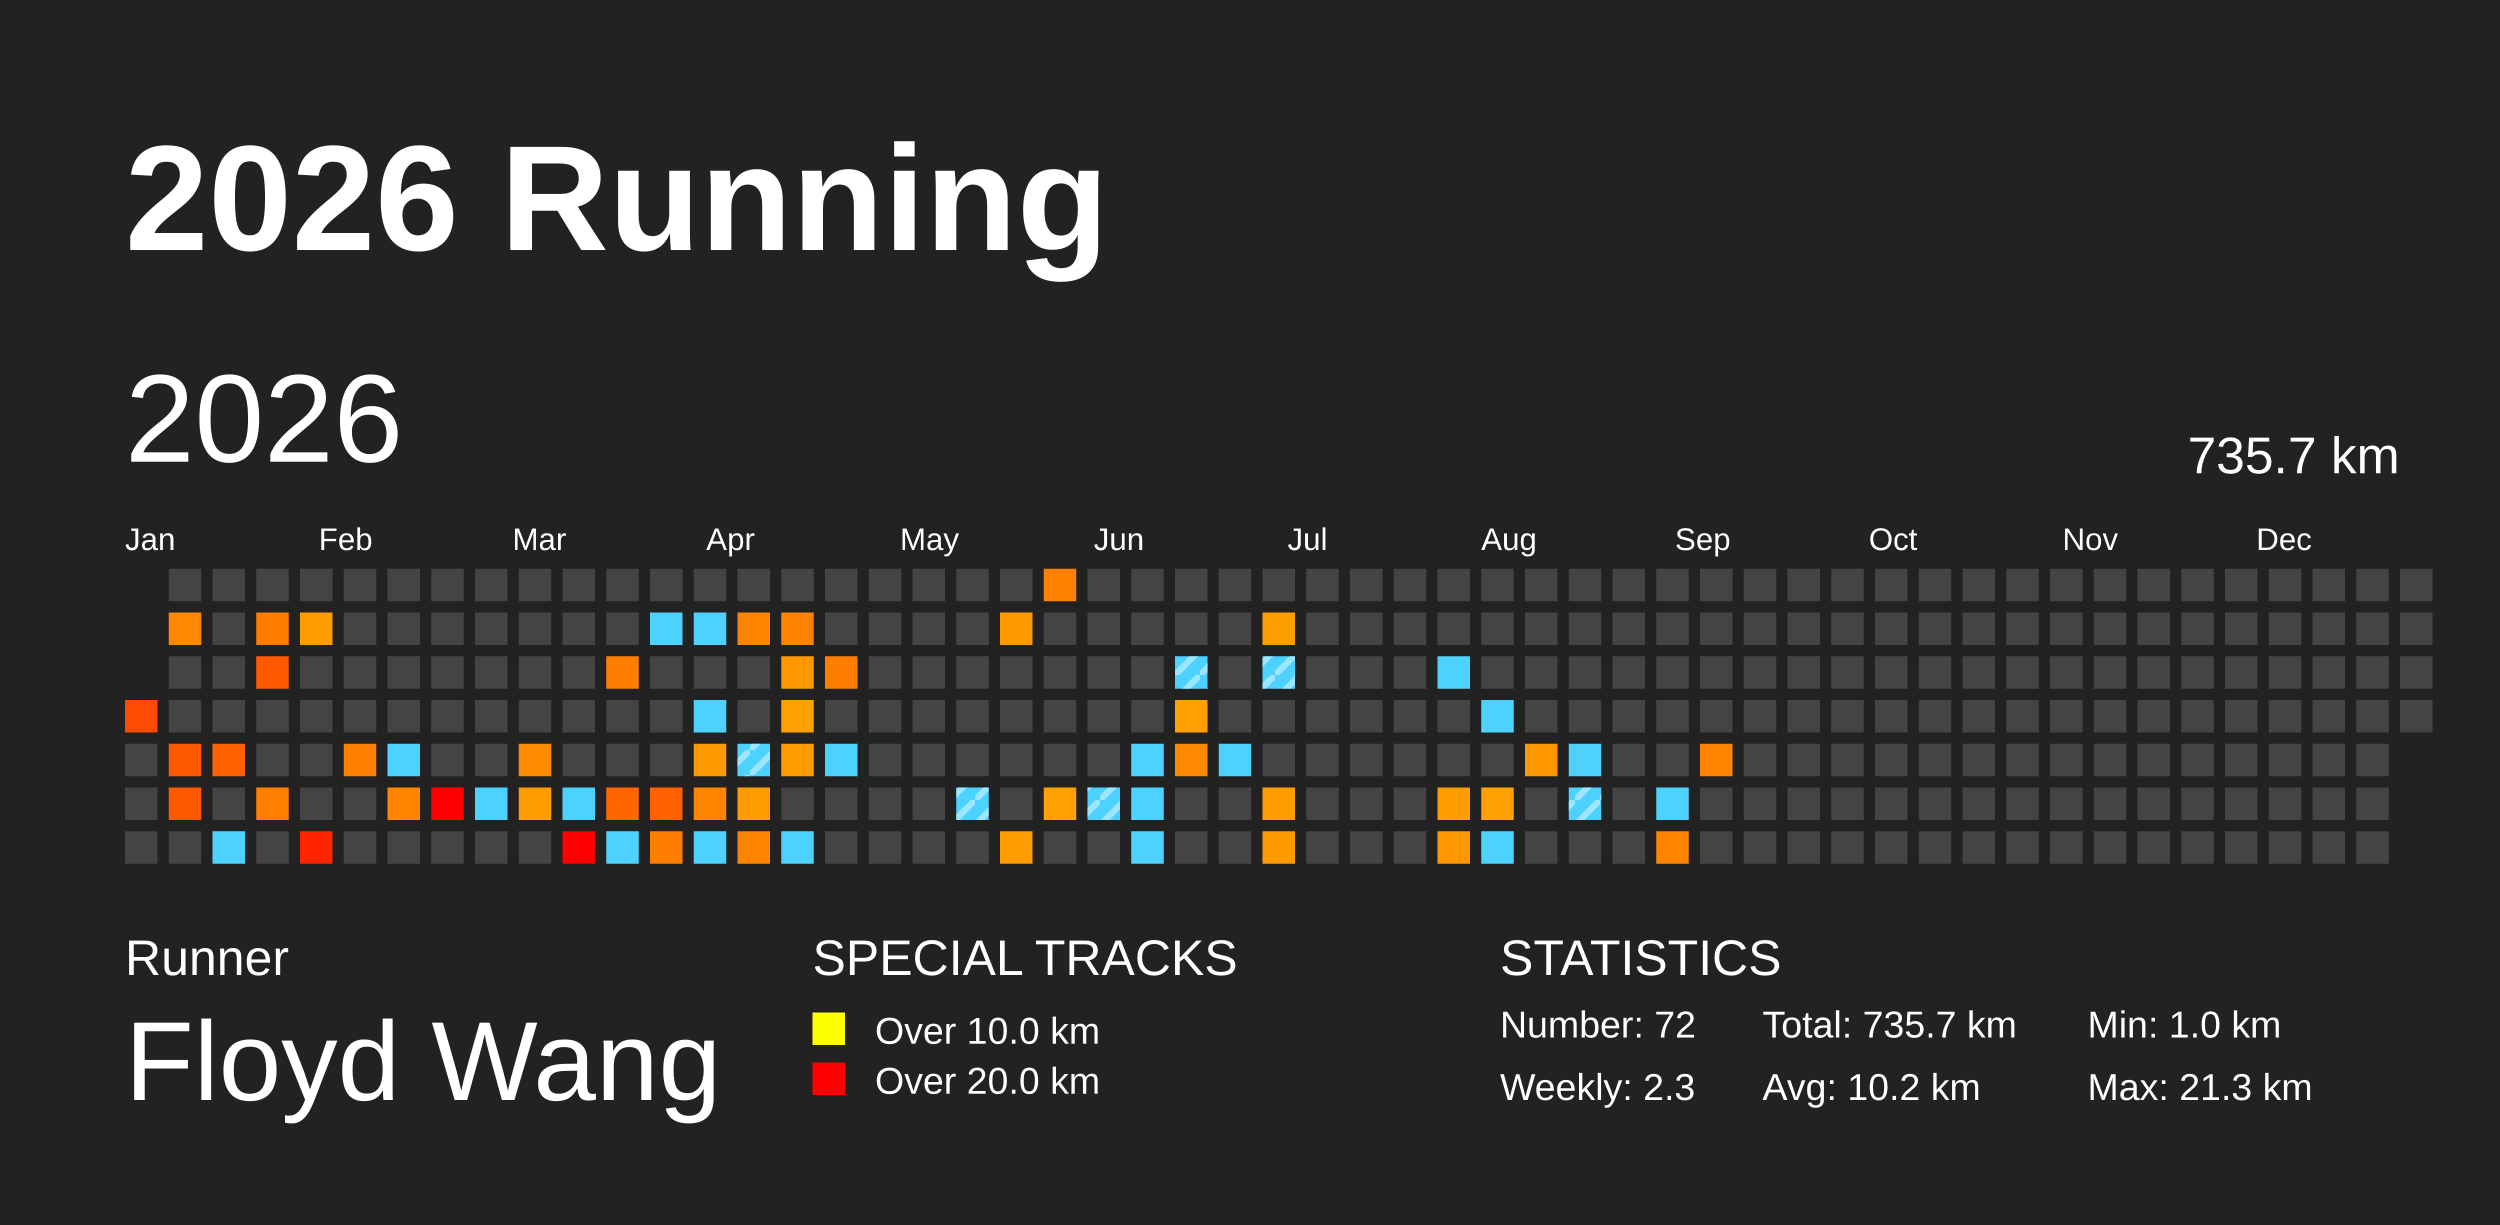
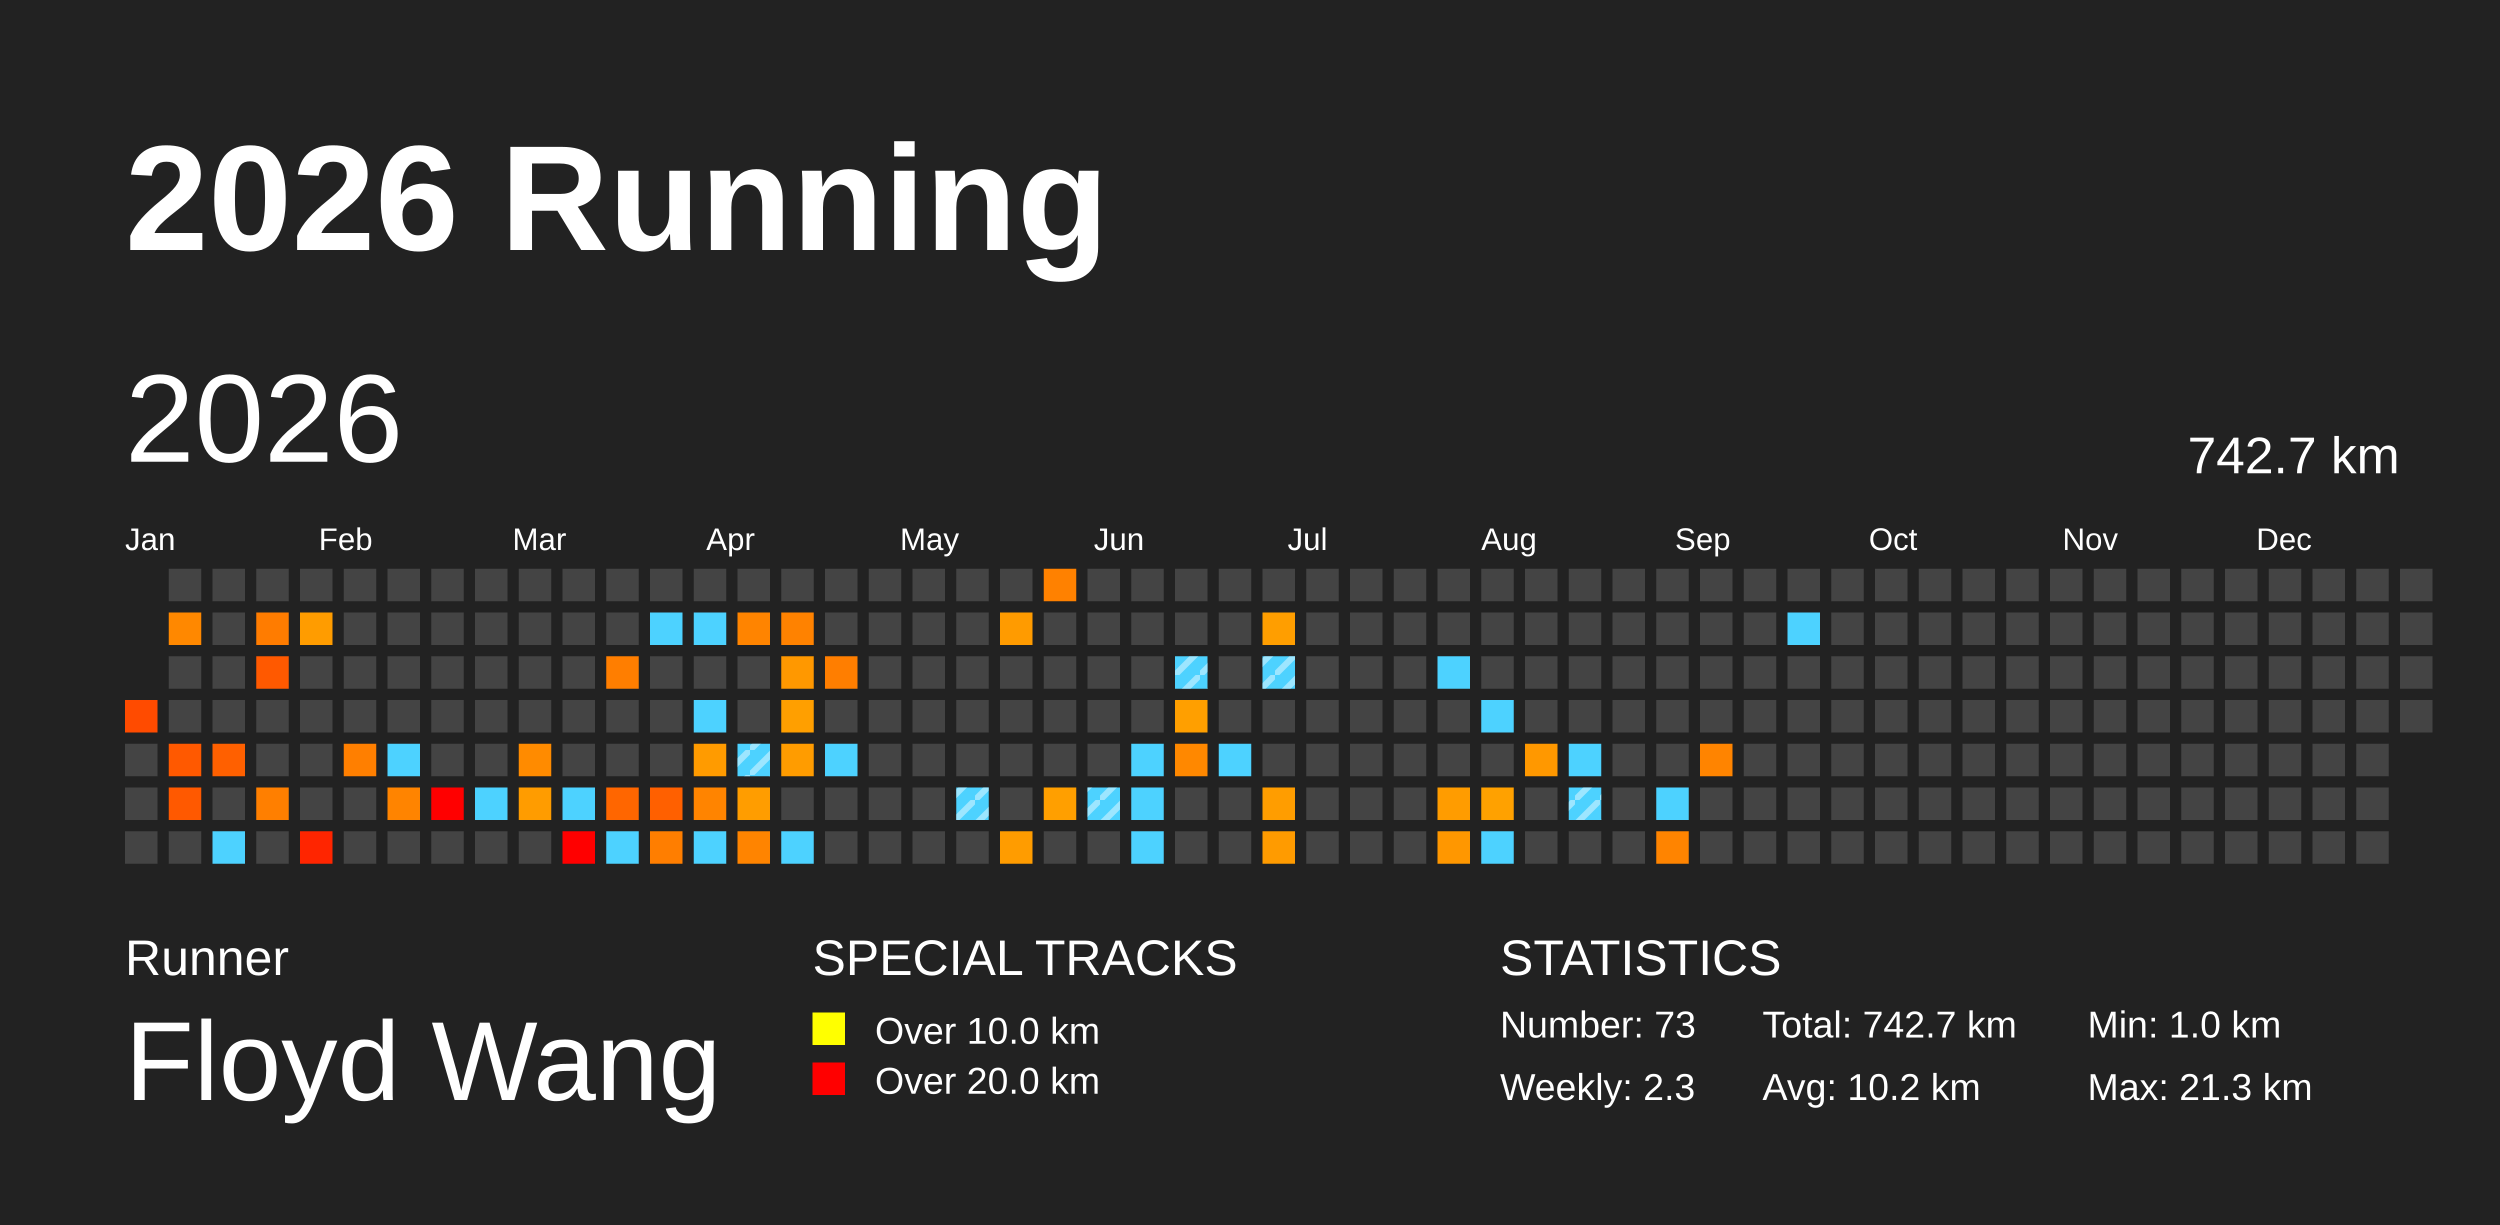
<svg xmlns="http://www.w3.org/2000/svg" baseProfile="full" height="98mm" version="1.1" viewBox="0,0,200,98" width="200mm">
  <defs>
    <pattern height="2" id="indoor-stripe" patternUnits="userSpaceOnUse" width="2">
      <line stroke="white" stroke-opacity="0.45" stroke-width="0.5" x1="0" x2="2" y1="2" y2="0" />
    </pattern>
  </defs>
  <rect fill="#222222" height="98" width="200" x="0" y="0" />
  <text fill="#FFFFFF" style="font-size:12px; font-family:Arial; font-weight:bold;" x="10" y="20">2026 Running</text>
  <text fill="#FFFFFF" style="font-size:4px; font-family:Arial" x="10" y="78">Runner</text>
  <text fill="#FFFFFF" style="font-size:9px; font-family:Arial" x="10" y="88">Floyd Wang</text>
  <text fill="#FFFFFF" style="font-size:4px; font-family:Arial" x="65" y="78">SPECIAL TRACKS</text>
  <rect fill="yellow" height="2.6" width="2.6" x="65" y="81" />
  <text fill="#FFFFFF" style="font-size:3px; font-family:Arial" x="70" y="83.5">Over 10.0 km</text>
  <rect fill="red" height="2.6" width="2.6" x="65" y="85" />
  <text fill="#FFFFFF" style="font-size:3px; font-family:Arial" x="70" y="87.5">Over 20.0 km</text>
  <text fill="#FFFFFF" style="font-size:4px; font-family:Arial" x="120" y="78">STATISTICS</text>
-   <text fill="#FFFFFF" style="font-size:3px; font-family:Arial" x="120" y="83">Number: 72</text>
+   <text fill="#FFFFFF" style="font-size:3px; font-family:Arial" x="120" y="83">Number: 73</text>
  <text fill="#FFFFFF" style="font-size:3px; font-family:Arial" x="120" y="88">Weekly: 2.3</text>
-   <text fill="#FFFFFF" style="font-size:3px; font-family:Arial" x="141" y="83">Total: 735.7 km</text>
+   <text fill="#FFFFFF" style="font-size:3px; font-family:Arial" x="141" y="83">Total: 742.7 km</text>
  <text fill="#FFFFFF" style="font-size:3px; font-family:Arial" x="141" y="88">Avg: 10.2 km</text>
  <text fill="#FFFFFF" style="font-size:3px; font-family:Arial" x="167" y="83">Min: 1.0 km</text>
  <text fill="#FFFFFF" style="font-size:3px; font-family:Arial" x="167" y="88">Max: 21.3 km</text>
  <text dominant-baseline="hanging" fill="#FFFFFF" style="font-size:10.0px; font-family:Arial;" x="10" y="30">2026</text>
-   <text dominant-baseline="hanging" fill="#FFFFFF" style="font-size:4.125px; font-family:Arial;" x="175" y="35">735.7 km</text>
+   <text dominant-baseline="hanging" fill="#FFFFFF" style="font-size:4.125px; font-family:Arial;" x="175" y="35">742.7 km</text>
  <text fill="#FFFFFF" style="font-size:2.5px; font-family:Arial" x="10.0" y="44">Jan</text>
  <text fill="#FFFFFF" style="font-size:2.5px; font-family:Arial" x="25.5" y="44">Feb</text>
  <text fill="#FFFFFF" style="font-size:2.5px; font-family:Arial" x="41.0" y="44">Mar</text>
  <text fill="#FFFFFF" style="font-size:2.5px; font-family:Arial" x="56.5" y="44">Apr</text>
  <text fill="#FFFFFF" style="font-size:2.5px; font-family:Arial" x="72.0" y="44">May</text>
  <text fill="#FFFFFF" style="font-size:2.5px; font-family:Arial" x="87.5" y="44">Jun</text>
  <text fill="#FFFFFF" style="font-size:2.5px; font-family:Arial" x="103.0" y="44">Jul</text>
  <text fill="#FFFFFF" style="font-size:2.5px; font-family:Arial" x="118.5" y="44">Aug</text>
  <text fill="#FFFFFF" style="font-size:2.5px; font-family:Arial" x="134.0" y="44">Sep</text>
  <text fill="#FFFFFF" style="font-size:2.5px; font-family:Arial" x="149.5" y="44">Oct</text>
  <text fill="#FFFFFF" style="font-size:2.5px; font-family:Arial" x="165.0" y="44">Nov</text>
  <text fill="#FFFFFF" style="font-size:2.5px; font-family:Arial" x="180.5" y="44">Dec</text>
  <rect fill="#ff4b00" height="2.6" width="2.6" x="10.0" y="56.0" />
  <rect fill="#444444" height="2.6" width="2.6" x="10.0" y="59.5" />
  <rect fill="#444444" height="2.6" width="2.6" x="10.0" y="63.0" />
  <rect fill="#444444" height="2.6" width="2.6" x="10.0" y="66.5" />
  <rect fill="#444444" height="2.6" width="2.6" x="13.5" y="45.5" />
  <rect fill="#ff8800" height="2.6" width="2.6" x="13.5" y="49.0" />
  <rect fill="#444444" height="2.6" width="2.6" x="13.5" y="52.5" />
  <rect fill="#444444" height="2.6" width="2.6" x="13.5" y="56.0" />
  <rect fill="#ff5900" height="2.6" width="2.6" x="13.5" y="59.5" />
  <rect fill="#ff5900" height="2.6" width="2.6" x="13.5" y="63.0" />
  <rect fill="#444444" height="2.6" width="2.6" x="13.5" y="66.5" />
  <rect fill="#444444" height="2.6" width="2.6" x="17.0" y="45.5" />
  <rect fill="#444444" height="2.6" width="2.6" x="17.0" y="49.0" />
  <rect fill="#444444" height="2.6" width="2.6" x="17.0" y="52.5" />
  <rect fill="#444444" height="2.6" width="2.6" x="17.0" y="56.0" />
  <rect fill="#ff6000" height="2.6" width="2.6" x="17.0" y="59.5" />
  <rect fill="#444444" height="2.6" width="2.6" x="17.0" y="63.0" />
  <rect fill="#4dd2ff" height="2.6" width="2.6" x="17.0" y="66.5" />
  <rect fill="#444444" height="2.6" width="2.6" x="20.5" y="45.5" />
  <rect fill="#ff7c00" height="2.6" width="2.6" x="20.5" y="49.0" />
  <rect fill="#ff5900" height="2.6" width="2.6" x="20.5" y="52.5" />
  <rect fill="#444444" height="2.6" width="2.6" x="20.5" y="56.0" />
  <rect fill="#444444" height="2.6" width="2.6" x="20.5" y="59.5" />
  <rect fill="#ff7f00" height="2.6" width="2.6" x="20.5" y="63.0" />
  <rect fill="#444444" height="2.6" width="2.6" x="20.5" y="66.5" />
  <rect fill="#444444" height="2.6" width="2.6" x="24.0" y="45.5" />
  <rect fill="#ff9c00" height="2.6" width="2.6" x="24.0" y="49.0" />
  <rect fill="#444444" height="2.6" width="2.6" x="24.0" y="52.5" />
  <rect fill="#444444" height="2.6" width="2.6" x="24.0" y="56.0" />
  <rect fill="#444444" height="2.6" width="2.6" x="24.0" y="59.5" />
  <rect fill="#444444" height="2.6" width="2.6" x="24.0" y="63.0" />
  <rect fill="#ff2500" height="2.6" width="2.6" x="24.0" y="66.5" />
  <rect fill="#444444" height="2.6" width="2.6" x="27.5" y="45.5" />
  <rect fill="#444444" height="2.6" width="2.6" x="27.5" y="49.0" />
  <rect fill="#444444" height="2.6" width="2.6" x="27.5" y="52.5" />
  <rect fill="#444444" height="2.6" width="2.6" x="27.5" y="56.0" />
  <rect fill="#ff7f00" height="2.6" width="2.6" x="27.5" y="59.5" />
  <rect fill="#444444" height="2.6" width="2.6" x="27.5" y="63.0" />
  <rect fill="#444444" height="2.6" width="2.6" x="27.5" y="66.5" />
  <rect fill="#444444" height="2.6" width="2.6" x="31.0" y="45.5" />
  <rect fill="#444444" height="2.6" width="2.6" x="31.0" y="49.0" />
  <rect fill="#444444" height="2.6" width="2.6" x="31.0" y="52.5" />
  <rect fill="#444444" height="2.6" width="2.6" x="31.0" y="56.0" />
  <rect fill="#4dd2ff" height="2.6" width="2.6" x="31.0" y="59.5" />
  <rect fill="#ff8400" height="2.6" width="2.6" x="31.0" y="63.0" />
  <rect fill="#444444" height="2.6" width="2.6" x="31.0" y="66.5" />
  <rect fill="#444444" height="2.6" width="2.6" x="34.5" y="45.5" />
  <rect fill="#444444" height="2.6" width="2.6" x="34.5" y="49.0" />
  <rect fill="#444444" height="2.6" width="2.6" x="34.5" y="52.5" />
  <rect fill="#444444" height="2.6" width="2.6" x="34.5" y="56.0" />
  <rect fill="#444444" height="2.6" width="2.6" x="34.5" y="59.5" />
  <rect fill="red" height="2.6" width="2.6" x="34.5" y="63.0" />
  <rect fill="#444444" height="2.6" width="2.6" x="34.5" y="66.5" />
  <rect fill="#444444" height="2.6" width="2.6" x="38.0" y="45.5" />
  <rect fill="#444444" height="2.6" width="2.6" x="38.0" y="49.0" />
  <rect fill="#444444" height="2.6" width="2.6" x="38.0" y="52.5" />
  <rect fill="#444444" height="2.6" width="2.6" x="38.0" y="56.0" />
  <rect fill="#444444" height="2.6" width="2.6" x="38.0" y="59.5" />
  <rect fill="#4dd2ff" height="2.6" width="2.6" x="38.0" y="63.0" />
  <rect fill="#444444" height="2.6" width="2.6" x="38.0" y="66.5" />
  <rect fill="#444444" height="2.6" width="2.6" x="41.5" y="45.5" />
  <rect fill="#444444" height="2.6" width="2.6" x="41.5" y="49.0" />
  <rect fill="#444444" height="2.6" width="2.6" x="41.5" y="52.5" />
  <rect fill="#444444" height="2.6" width="2.6" x="41.5" y="56.0" />
  <rect fill="#ff8b00" height="2.6" width="2.6" x="41.5" y="59.5" />
  <rect fill="#ff9c00" height="2.6" width="2.6" x="41.5" y="63.0" />
  <rect fill="#444444" height="2.6" width="2.6" x="41.5" y="66.5" />
  <rect fill="#444444" height="2.6" width="2.6" x="45.0" y="45.5" />
  <rect fill="#444444" height="2.6" width="2.6" x="45.0" y="49.0" />
  <rect fill="#444444" height="2.6" width="2.6" x="45.0" y="52.5" />
  <rect fill="#444444" height="2.6" width="2.6" x="45.0" y="56.0" />
  <rect fill="#444444" height="2.6" width="2.6" x="45.0" y="59.5" />
  <rect fill="#4dd2ff" height="2.6" width="2.6" x="45.0" y="63.0" />
  <rect fill="red" height="2.6" width="2.6" x="45.0" y="66.5" />
  <rect fill="#444444" height="2.6" width="2.6" x="48.5" y="45.5" />
  <rect fill="#444444" height="2.6" width="2.6" x="48.5" y="49.0" />
  <rect fill="#ff7e00" height="2.6" width="2.6" x="48.5" y="52.5" />
  <rect fill="#444444" height="2.6" width="2.6" x="48.5" y="56.0" />
  <rect fill="#444444" height="2.6" width="2.6" x="48.5" y="59.5" />
  <rect fill="#ff6600" height="2.6" width="2.6" x="48.5" y="63.0" />
  <rect fill="#4dd2ff" height="2.6" width="2.6" x="48.5" y="66.5" />
  <rect fill="#444444" height="2.6" width="2.6" x="52.0" y="45.5" />
  <rect fill="#4dd2ff" height="2.6" width="2.6" x="52.0" y="49.0" />
  <rect fill="#444444" height="2.6" width="2.6" x="52.0" y="52.5" />
  <rect fill="#444444" height="2.6" width="2.6" x="52.0" y="56.0" />
  <rect fill="#444444" height="2.6" width="2.6" x="52.0" y="59.5" />
  <rect fill="#ff6000" height="2.6" width="2.6" x="52.0" y="63.0" />
  <rect fill="#ff7e00" height="2.6" width="2.6" x="52.0" y="66.5" />
  <rect fill="#444444" height="2.6" width="2.6" x="55.5" y="45.5" />
  <rect fill="#4dd2ff" height="2.6" width="2.6" x="55.5" y="49.0" />
  <rect fill="#444444" height="2.6" width="2.6" x="55.5" y="52.5" />
  <rect fill="#4dd2ff" height="2.6" width="2.6" x="55.5" y="56.0" />
  <rect fill="#ff9b00" height="2.6" width="2.6" x="55.5" y="59.5" />
  <rect fill="#ff8400" height="2.6" width="2.6" x="55.5" y="63.0" />
  <rect fill="#4dd2ff" height="2.6" width="2.6" x="55.5" y="66.5" />
  <rect fill="#444444" height="2.6" width="2.6" x="59.0" y="45.5" />
  <rect fill="#ff8400" height="2.6" width="2.6" x="59.0" y="49.0" />
  <rect fill="#444444" height="2.6" width="2.6" x="59.0" y="52.5" />
  <rect fill="#444444" height="2.6" width="2.6" x="59.0" y="56.0" />
  <rect fill="#4dd2ff" height="2.6" width="2.6" x="59.0" y="59.5" />
  <rect fill="url(#indoor-stripe)" height="2.6" style="pointer-events: none;" width="2.6" x="59.0" y="59.5" />
  <rect fill="#ff9d00" height="2.6" width="2.6" x="59.0" y="63.0" />
  <rect fill="#ff8400" height="2.6" width="2.6" x="59.0" y="66.5" />
  <rect fill="#444444" height="2.6" width="2.6" x="62.5" y="45.5" />
  <rect fill="#ff8200" height="2.6" width="2.6" x="62.5" y="49.0" />
  <rect fill="#ff9800" height="2.6" width="2.6" x="62.5" y="52.5" />
  <rect fill="#ff9f00" height="2.6" width="2.6" x="62.5" y="56.0" />
  <rect fill="#ff9c00" height="2.6" width="2.6" x="62.5" y="59.5" />
  <rect fill="#444444" height="2.6" width="2.6" x="62.5" y="63.0" />
  <rect fill="#4dd2ff" height="2.6" width="2.6" x="62.5" y="66.5" />
  <rect fill="#444444" height="2.6" width="2.6" x="66.0" y="45.5" />
  <rect fill="#444444" height="2.6" width="2.6" x="66.0" y="49.0" />
  <rect fill="#ff7e00" height="2.6" width="2.6" x="66.0" y="52.5" />
  <rect fill="#444444" height="2.6" width="2.6" x="66.0" y="56.0" />
  <rect fill="#4dd2ff" height="2.6" width="2.6" x="66.0" y="59.5" />
  <rect fill="#444444" height="2.6" width="2.6" x="66.0" y="63.0" />
  <rect fill="#444444" height="2.6" width="2.6" x="66.0" y="66.5" />
  <rect fill="#444444" height="2.6" width="2.6" x="69.5" y="45.5" />
  <rect fill="#444444" height="2.6" width="2.6" x="69.5" y="49.0" />
  <rect fill="#444444" height="2.6" width="2.6" x="69.5" y="52.5" />
  <rect fill="#444444" height="2.6" width="2.6" x="69.5" y="56.0" />
  <rect fill="#444444" height="2.6" width="2.6" x="69.5" y="59.5" />
  <rect fill="#444444" height="2.6" width="2.6" x="69.5" y="63.0" />
  <rect fill="#444444" height="2.6" width="2.6" x="69.5" y="66.5" />
  <rect fill="#444444" height="2.6" width="2.6" x="73.0" y="45.5" />
  <rect fill="#444444" height="2.6" width="2.6" x="73.0" y="49.0" />
  <rect fill="#444444" height="2.6" width="2.6" x="73.0" y="52.5" />
  <rect fill="#444444" height="2.6" width="2.6" x="73.0" y="56.0" />
  <rect fill="#444444" height="2.6" width="2.6" x="73.0" y="59.5" />
  <rect fill="#444444" height="2.6" width="2.6" x="73.0" y="63.0" />
  <rect fill="#444444" height="2.6" width="2.6" x="73.0" y="66.5" />
  <rect fill="#444444" height="2.6" width="2.6" x="76.5" y="45.5" />
  <rect fill="#444444" height="2.6" width="2.6" x="76.5" y="49.0" />
  <rect fill="#444444" height="2.6" width="2.6" x="76.5" y="52.5" />
  <rect fill="#444444" height="2.6" width="2.6" x="76.5" y="56.0" />
  <rect fill="#444444" height="2.6" width="2.6" x="76.5" y="59.5" />
  <rect fill="#4dd2ff" height="2.6" width="2.6" x="76.5" y="63.0" />
  <rect fill="url(#indoor-stripe)" height="2.6" style="pointer-events: none;" width="2.6" x="76.5" y="63.0" />
  <rect fill="#444444" height="2.6" width="2.6" x="76.5" y="66.5" />
  <rect fill="#444444" height="2.6" width="2.6" x="80.0" y="45.5" />
  <rect fill="#ff9b00" height="2.6" width="2.6" x="80.0" y="49.0" />
  <rect fill="#444444" height="2.6" width="2.6" x="80.0" y="52.5" />
  <rect fill="#444444" height="2.6" width="2.6" x="80.0" y="56.0" />
  <rect fill="#444444" height="2.6" width="2.6" x="80.0" y="59.5" />
  <rect fill="#444444" height="2.6" width="2.6" x="80.0" y="63.0" />
  <rect fill="#ff9c00" height="2.6" width="2.6" x="80.0" y="66.5" />
  <rect fill="#ff8100" height="2.6" width="2.6" x="83.5" y="45.5" />
  <rect fill="#444444" height="2.6" width="2.6" x="83.5" y="49.0" />
  <rect fill="#444444" height="2.6" width="2.6" x="83.5" y="52.5" />
  <rect fill="#444444" height="2.6" width="2.6" x="83.5" y="56.0" />
  <rect fill="#444444" height="2.6" width="2.6" x="83.5" y="59.5" />
  <rect fill="#ff9f00" height="2.6" width="2.6" x="83.5" y="63.0" />
  <rect fill="#444444" height="2.6" width="2.6" x="83.5" y="66.5" />
  <rect fill="#444444" height="2.6" width="2.6" x="87.0" y="45.5" />
  <rect fill="#444444" height="2.6" width="2.6" x="87.0" y="49.0" />
  <rect fill="#444444" height="2.6" width="2.6" x="87.0" y="52.5" />
  <rect fill="#444444" height="2.6" width="2.6" x="87.0" y="56.0" />
  <rect fill="#444444" height="2.6" width="2.6" x="87.0" y="59.5" />
  <rect fill="#4dd2ff" height="2.6" width="2.6" x="87.0" y="63.0" />
  <rect fill="url(#indoor-stripe)" height="2.6" style="pointer-events: none;" width="2.6" x="87.0" y="63.0" />
  <rect fill="#444444" height="2.6" width="2.6" x="87.0" y="66.5" />
  <rect fill="#444444" height="2.6" width="2.6" x="90.5" y="45.5" />
  <rect fill="#444444" height="2.6" width="2.6" x="90.5" y="49.0" />
  <rect fill="#444444" height="2.6" width="2.6" x="90.5" y="52.5" />
  <rect fill="#444444" height="2.6" width="2.6" x="90.5" y="56.0" />
  <rect fill="#4dd2ff" height="2.6" width="2.6" x="90.5" y="59.5" />
  <rect fill="#4dd2ff" height="2.6" width="2.6" x="90.5" y="63.0" />
  <rect fill="#4dd2ff" height="2.6" width="2.6" x="90.5" y="66.5" />
  <rect fill="#444444" height="2.6" width="2.6" x="94.0" y="45.5" />
  <rect fill="#444444" height="2.6" width="2.6" x="94.0" y="49.0" />
  <rect fill="#4dd2ff" height="2.6" width="2.6" x="94.0" y="52.5" />
  <rect fill="url(#indoor-stripe)" height="2.6" style="pointer-events: none;" width="2.6" x="94.0" y="52.5" />
  <rect fill="#ff9f00" height="2.6" width="2.6" x="94.0" y="56.0" />
  <rect fill="#ff8800" height="2.6" width="2.6" x="94.0" y="59.5" />
  <rect fill="#444444" height="2.6" width="2.6" x="94.0" y="63.0" />
  <rect fill="#444444" height="2.6" width="2.6" x="94.0" y="66.5" />
  <rect fill="#444444" height="2.6" width="2.6" x="97.5" y="45.5" />
  <rect fill="#444444" height="2.6" width="2.6" x="97.5" y="49.0" />
  <rect fill="#444444" height="2.6" width="2.6" x="97.5" y="52.5" />
  <rect fill="#444444" height="2.6" width="2.6" x="97.5" y="56.0" />
  <rect fill="#4dd2ff" height="2.6" width="2.6" x="97.5" y="59.5" />
  <rect fill="#444444" height="2.6" width="2.6" x="97.5" y="63.0" />
  <rect fill="#444444" height="2.6" width="2.6" x="97.5" y="66.5" />
  <rect fill="#444444" height="2.6" width="2.6" x="101.0" y="45.5" />
  <rect fill="#ff9e00" height="2.6" width="2.6" x="101.0" y="49.0" />
  <rect fill="#4dd2ff" height="2.6" width="2.6" x="101.0" y="52.5" />
  <rect fill="url(#indoor-stripe)" height="2.6" style="pointer-events: none;" width="2.6" x="101.0" y="52.5" />
  <rect fill="#444444" height="2.6" width="2.6" x="101.0" y="56.0" />
  <rect fill="#444444" height="2.6" width="2.6" x="101.0" y="59.5" />
  <rect fill="#ff9d00" height="2.6" width="2.6" x="101.0" y="63.0" />
  <rect fill="#ff9b00" height="2.6" width="2.6" x="101.0" y="66.5" />
  <rect fill="#444444" height="2.6" width="2.6" x="104.5" y="45.5" />
  <rect fill="#444444" height="2.6" width="2.6" x="104.5" y="49.0" />
  <rect fill="#444444" height="2.6" width="2.6" x="104.5" y="52.5" />
  <rect fill="#444444" height="2.6" width="2.6" x="104.5" y="56.0" />
  <rect fill="#444444" height="2.6" width="2.6" x="104.5" y="59.5" />
  <rect fill="#444444" height="2.6" width="2.6" x="104.5" y="63.0" />
  <rect fill="#444444" height="2.6" width="2.6" x="104.5" y="66.5" />
  <rect fill="#444444" height="2.6" width="2.6" x="108.0" y="45.5" />
  <rect fill="#444444" height="2.6" width="2.6" x="108.0" y="49.0" />
  <rect fill="#444444" height="2.6" width="2.6" x="108.0" y="52.5" />
  <rect fill="#444444" height="2.6" width="2.6" x="108.0" y="56.0" />
  <rect fill="#444444" height="2.6" width="2.6" x="108.0" y="59.5" />
  <rect fill="#444444" height="2.6" width="2.6" x="108.0" y="63.0" />
  <rect fill="#444444" height="2.6" width="2.6" x="108.0" y="66.5" />
  <rect fill="#444444" height="2.6" width="2.6" x="111.5" y="45.5" />
  <rect fill="#444444" height="2.6" width="2.6" x="111.5" y="49.0" />
  <rect fill="#444444" height="2.6" width="2.6" x="111.5" y="52.5" />
  <rect fill="#444444" height="2.6" width="2.6" x="111.5" y="56.0" />
  <rect fill="#444444" height="2.6" width="2.6" x="111.5" y="59.5" />
  <rect fill="#444444" height="2.6" width="2.6" x="111.5" y="63.0" />
  <rect fill="#444444" height="2.6" width="2.6" x="111.5" y="66.5" />
  <rect fill="#444444" height="2.6" width="2.6" x="115.0" y="45.5" />
  <rect fill="#444444" height="2.6" width="2.6" x="115.0" y="49.0" />
  <rect fill="#4dd2ff" height="2.6" width="2.6" x="115.0" y="52.5" />
  <rect fill="#444444" height="2.6" width="2.6" x="115.0" y="56.0" />
  <rect fill="#444444" height="2.6" width="2.6" x="115.0" y="59.5" />
  <rect fill="#ff9c00" height="2.6" width="2.6" x="115.0" y="63.0" />
  <rect fill="#ff9700" height="2.6" width="2.6" x="115.0" y="66.5" />
  <rect fill="#444444" height="2.6" width="2.6" x="118.5" y="45.5" />
  <rect fill="#444444" height="2.6" width="2.6" x="118.5" y="49.0" />
  <rect fill="#444444" height="2.6" width="2.6" x="118.5" y="52.5" />
  <rect fill="#4dd2ff" height="2.6" width="2.6" x="118.5" y="56.0" />
  <rect fill="#444444" height="2.6" width="2.6" x="118.5" y="59.5" />
  <rect fill="#ffa100" height="2.6" width="2.6" x="118.5" y="63.0" />
  <rect fill="#4dd2ff" height="2.6" width="2.6" x="118.5" y="66.5" />
  <rect fill="#444444" height="2.6" width="2.6" x="122.0" y="45.5" />
  <rect fill="#444444" height="2.6" width="2.6" x="122.0" y="49.0" />
  <rect fill="#444444" height="2.6" width="2.6" x="122.0" y="52.5" />
  <rect fill="#444444" height="2.6" width="2.6" x="122.0" y="56.0" />
  <rect fill="#ff9800" height="2.6" width="2.6" x="122.0" y="59.5" />
  <rect fill="#444444" height="2.6" width="2.6" x="122.0" y="63.0" />
  <rect fill="#444444" height="2.6" width="2.6" x="122.0" y="66.5" />
  <rect fill="#444444" height="2.6" width="2.6" x="125.5" y="45.5" />
  <rect fill="#444444" height="2.6" width="2.6" x="125.5" y="49.0" />
  <rect fill="#444444" height="2.6" width="2.6" x="125.5" y="52.5" />
  <rect fill="#444444" height="2.6" width="2.6" x="125.5" y="56.0" />
  <rect fill="#4dd2ff" height="2.6" width="2.6" x="125.5" y="59.5" />
  <rect fill="#4dd2ff" height="2.6" width="2.6" x="125.5" y="63.0" />
  <rect fill="url(#indoor-stripe)" height="2.6" style="pointer-events: none;" width="2.6" x="125.5" y="63.0" />
  <rect fill="#444444" height="2.6" width="2.6" x="125.5" y="66.5" />
  <rect fill="#444444" height="2.6" width="2.6" x="129.0" y="45.5" />
  <rect fill="#444444" height="2.6" width="2.6" x="129.0" y="49.0" />
  <rect fill="#444444" height="2.6" width="2.6" x="129.0" y="52.5" />
  <rect fill="#444444" height="2.6" width="2.6" x="129.0" y="56.0" />
  <rect fill="#444444" height="2.6" width="2.6" x="129.0" y="59.5" />
  <rect fill="#444444" height="2.6" width="2.6" x="129.0" y="63.0" />
  <rect fill="#444444" height="2.6" width="2.6" x="129.0" y="66.5" />
  <rect fill="#444444" height="2.6" width="2.6" x="132.5" y="45.5" />
  <rect fill="#444444" height="2.6" width="2.6" x="132.5" y="49.0" />
  <rect fill="#444444" height="2.6" width="2.6" x="132.5" y="52.5" />
  <rect fill="#444444" height="2.6" width="2.6" x="132.5" y="56.0" />
  <rect fill="#444444" height="2.6" width="2.6" x="132.5" y="59.5" />
  <rect fill="#4dd2ff" height="2.6" width="2.6" x="132.5" y="63.0" />
  <rect fill="#ff8400" height="2.6" width="2.6" x="132.5" y="66.5" />
  <rect fill="#444444" height="2.6" width="2.6" x="136.0" y="45.5" />
  <rect fill="#444444" height="2.6" width="2.6" x="136.0" y="49.0" />
  <rect fill="#444444" height="2.6" width="2.6" x="136.0" y="52.5" />
  <rect fill="#444444" height="2.6" width="2.6" x="136.0" y="56.0" />
  <rect fill="#ff8400" height="2.6" width="2.6" x="136.0" y="59.5" />
  <rect fill="#444444" height="2.6" width="2.6" x="136.0" y="63.0" />
  <rect fill="#444444" height="2.6" width="2.6" x="136.0" y="66.5" />
  <rect fill="#444444" height="2.6" width="2.6" x="139.5" y="45.5" />
  <rect fill="#444444" height="2.6" width="2.6" x="139.5" y="49.0" />
  <rect fill="#444444" height="2.6" width="2.6" x="139.5" y="52.5" />
  <rect fill="#444444" height="2.6" width="2.6" x="139.5" y="56.0" />
  <rect fill="#444444" height="2.6" width="2.6" x="139.5" y="59.5" />
  <rect fill="#444444" height="2.6" width="2.6" x="139.5" y="63.0" />
  <rect fill="#444444" height="2.6" width="2.6" x="139.5" y="66.5" />
  <rect fill="#444444" height="2.6" width="2.6" x="143.0" y="45.5" />
-   <rect fill="#444444" height="2.6" width="2.6" x="143.0" y="49.0" />
+   <rect fill="#4dd2ff" height="2.6" width="2.6" x="143.0" y="49.0" />
  <rect fill="#444444" height="2.6" width="2.6" x="143.0" y="52.5" />
  <rect fill="#444444" height="2.6" width="2.6" x="143.0" y="56.0" />
  <rect fill="#444444" height="2.6" width="2.6" x="143.0" y="59.5" />
  <rect fill="#444444" height="2.6" width="2.6" x="143.0" y="63.0" />
  <rect fill="#444444" height="2.6" width="2.6" x="143.0" y="66.5" />
  <rect fill="#444444" height="2.6" width="2.6" x="146.5" y="45.5" />
  <rect fill="#444444" height="2.6" width="2.6" x="146.5" y="49.0" />
  <rect fill="#444444" height="2.6" width="2.6" x="146.5" y="52.5" />
  <rect fill="#444444" height="2.6" width="2.6" x="146.5" y="56.0" />
  <rect fill="#444444" height="2.6" width="2.6" x="146.5" y="59.5" />
  <rect fill="#444444" height="2.6" width="2.6" x="146.5" y="63.0" />
  <rect fill="#444444" height="2.6" width="2.6" x="146.5" y="66.5" />
  <rect fill="#444444" height="2.6" width="2.6" x="150.0" y="45.5" />
  <rect fill="#444444" height="2.6" width="2.6" x="150.0" y="49.0" />
  <rect fill="#444444" height="2.6" width="2.6" x="150.0" y="52.5" />
  <rect fill="#444444" height="2.6" width="2.6" x="150.0" y="56.0" />
  <rect fill="#444444" height="2.6" width="2.6" x="150.0" y="59.5" />
  <rect fill="#444444" height="2.6" width="2.6" x="150.0" y="63.0" />
  <rect fill="#444444" height="2.6" width="2.6" x="150.0" y="66.5" />
  <rect fill="#444444" height="2.6" width="2.6" x="153.5" y="45.5" />
  <rect fill="#444444" height="2.6" width="2.6" x="153.5" y="49.0" />
  <rect fill="#444444" height="2.6" width="2.6" x="153.5" y="52.5" />
  <rect fill="#444444" height="2.6" width="2.6" x="153.5" y="56.0" />
  <rect fill="#444444" height="2.6" width="2.6" x="153.5" y="59.5" />
  <rect fill="#444444" height="2.6" width="2.6" x="153.5" y="63.0" />
  <rect fill="#444444" height="2.6" width="2.6" x="153.5" y="66.5" />
  <rect fill="#444444" height="2.6" width="2.6" x="157.0" y="45.5" />
  <rect fill="#444444" height="2.6" width="2.6" x="157.0" y="49.0" />
  <rect fill="#444444" height="2.6" width="2.6" x="157.0" y="52.5" />
  <rect fill="#444444" height="2.6" width="2.6" x="157.0" y="56.0" />
  <rect fill="#444444" height="2.6" width="2.6" x="157.0" y="59.5" />
  <rect fill="#444444" height="2.6" width="2.6" x="157.0" y="63.0" />
  <rect fill="#444444" height="2.6" width="2.6" x="157.0" y="66.5" />
  <rect fill="#444444" height="2.6" width="2.6" x="160.5" y="45.5" />
  <rect fill="#444444" height="2.6" width="2.6" x="160.5" y="49.0" />
  <rect fill="#444444" height="2.6" width="2.6" x="160.5" y="52.5" />
  <rect fill="#444444" height="2.6" width="2.6" x="160.5" y="56.0" />
  <rect fill="#444444" height="2.6" width="2.6" x="160.5" y="59.5" />
  <rect fill="#444444" height="2.6" width="2.6" x="160.5" y="63.0" />
  <rect fill="#444444" height="2.6" width="2.6" x="160.5" y="66.5" />
  <rect fill="#444444" height="2.6" width="2.6" x="164.0" y="45.5" />
  <rect fill="#444444" height="2.6" width="2.6" x="164.0" y="49.0" />
  <rect fill="#444444" height="2.6" width="2.6" x="164.0" y="52.5" />
  <rect fill="#444444" height="2.6" width="2.6" x="164.0" y="56.0" />
  <rect fill="#444444" height="2.6" width="2.6" x="164.0" y="59.5" />
  <rect fill="#444444" height="2.6" width="2.6" x="164.0" y="63.0" />
  <rect fill="#444444" height="2.6" width="2.6" x="164.0" y="66.5" />
  <rect fill="#444444" height="2.6" width="2.6" x="167.5" y="45.5" />
  <rect fill="#444444" height="2.6" width="2.6" x="167.5" y="49.0" />
  <rect fill="#444444" height="2.6" width="2.6" x="167.5" y="52.5" />
  <rect fill="#444444" height="2.6" width="2.6" x="167.5" y="56.0" />
  <rect fill="#444444" height="2.6" width="2.6" x="167.5" y="59.5" />
  <rect fill="#444444" height="2.6" width="2.6" x="167.5" y="63.0" />
  <rect fill="#444444" height="2.6" width="2.6" x="167.5" y="66.5" />
  <rect fill="#444444" height="2.6" width="2.6" x="171.0" y="45.5" />
  <rect fill="#444444" height="2.6" width="2.6" x="171.0" y="49.0" />
  <rect fill="#444444" height="2.6" width="2.6" x="171.0" y="52.5" />
  <rect fill="#444444" height="2.6" width="2.6" x="171.0" y="56.0" />
  <rect fill="#444444" height="2.6" width="2.6" x="171.0" y="59.5" />
  <rect fill="#444444" height="2.6" width="2.6" x="171.0" y="63.0" />
  <rect fill="#444444" height="2.6" width="2.6" x="171.0" y="66.5" />
  <rect fill="#444444" height="2.6" width="2.6" x="174.5" y="45.5" />
  <rect fill="#444444" height="2.6" width="2.6" x="174.5" y="49.0" />
  <rect fill="#444444" height="2.6" width="2.6" x="174.5" y="52.5" />
  <rect fill="#444444" height="2.6" width="2.6" x="174.5" y="56.0" />
  <rect fill="#444444" height="2.6" width="2.6" x="174.5" y="59.5" />
  <rect fill="#444444" height="2.6" width="2.6" x="174.5" y="63.0" />
  <rect fill="#444444" height="2.6" width="2.6" x="174.5" y="66.5" />
  <rect fill="#444444" height="2.6" width="2.6" x="178.0" y="45.5" />
  <rect fill="#444444" height="2.6" width="2.6" x="178.0" y="49.0" />
  <rect fill="#444444" height="2.6" width="2.6" x="178.0" y="52.5" />
  <rect fill="#444444" height="2.6" width="2.6" x="178.0" y="56.0" />
  <rect fill="#444444" height="2.6" width="2.6" x="178.0" y="59.5" />
  <rect fill="#444444" height="2.6" width="2.6" x="178.0" y="63.0" />
  <rect fill="#444444" height="2.6" width="2.6" x="178.0" y="66.5" />
  <rect fill="#444444" height="2.6" width="2.6" x="181.5" y="45.5" />
  <rect fill="#444444" height="2.6" width="2.6" x="181.5" y="49.0" />
  <rect fill="#444444" height="2.6" width="2.6" x="181.5" y="52.5" />
  <rect fill="#444444" height="2.6" width="2.6" x="181.5" y="56.0" />
  <rect fill="#444444" height="2.6" width="2.6" x="181.5" y="59.5" />
  <rect fill="#444444" height="2.6" width="2.6" x="181.5" y="63.0" />
  <rect fill="#444444" height="2.6" width="2.6" x="181.5" y="66.5" />
  <rect fill="#444444" height="2.6" width="2.6" x="185.0" y="45.5" />
  <rect fill="#444444" height="2.6" width="2.6" x="185.0" y="49.0" />
  <rect fill="#444444" height="2.6" width="2.6" x="185.0" y="52.5" />
  <rect fill="#444444" height="2.6" width="2.6" x="185.0" y="56.0" />
  <rect fill="#444444" height="2.6" width="2.6" x="185.0" y="59.5" />
  <rect fill="#444444" height="2.6" width="2.6" x="185.0" y="63.0" />
  <rect fill="#444444" height="2.6" width="2.6" x="185.0" y="66.5" />
  <rect fill="#444444" height="2.6" width="2.6" x="188.5" y="45.5" />
  <rect fill="#444444" height="2.6" width="2.6" x="188.5" y="49.0" />
  <rect fill="#444444" height="2.6" width="2.6" x="188.5" y="52.5" />
  <rect fill="#444444" height="2.6" width="2.6" x="188.5" y="56.0" />
  <rect fill="#444444" height="2.6" width="2.6" x="188.5" y="59.5" />
  <rect fill="#444444" height="2.6" width="2.6" x="188.5" y="63.0" />
  <rect fill="#444444" height="2.6" width="2.6" x="188.5" y="66.5" />
  <rect fill="#444444" height="2.6" width="2.6" x="192.0" y="45.5" />
  <rect fill="#444444" height="2.6" width="2.6" x="192.0" y="49.0" />
  <rect fill="#444444" height="2.6" width="2.6" x="192.0" y="52.5" />
  <rect fill="#444444" height="2.6" width="2.6" x="192.0" y="56.0" />
</svg>
